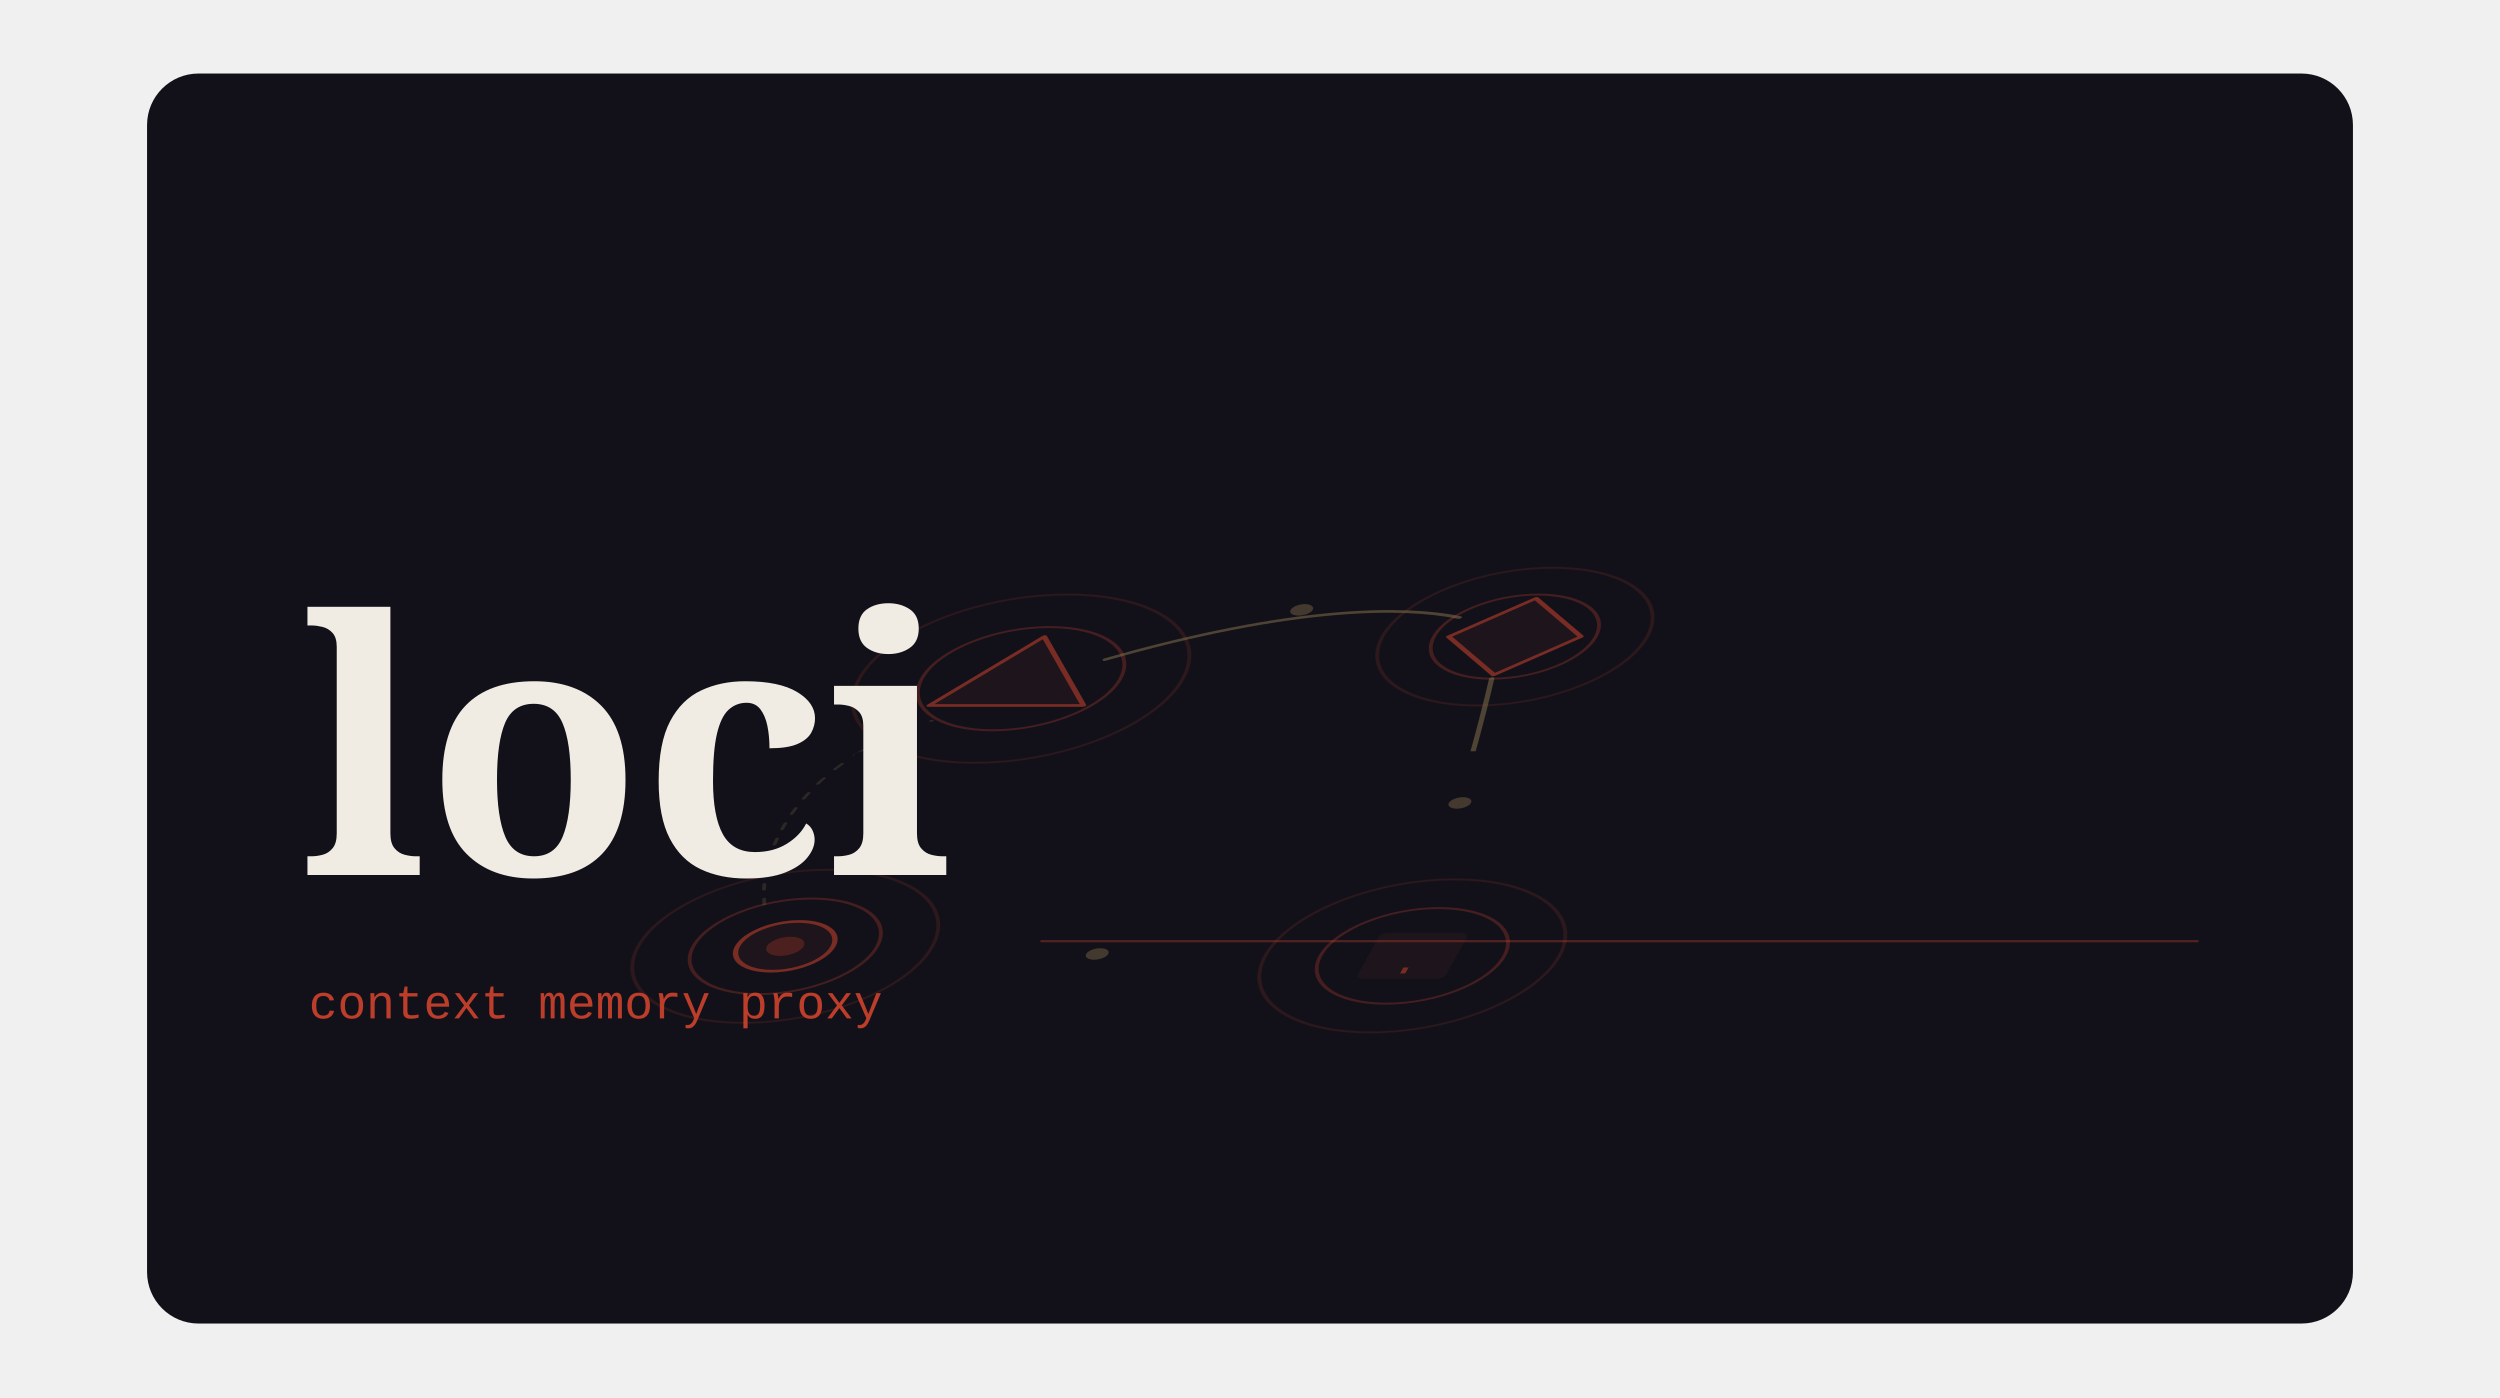
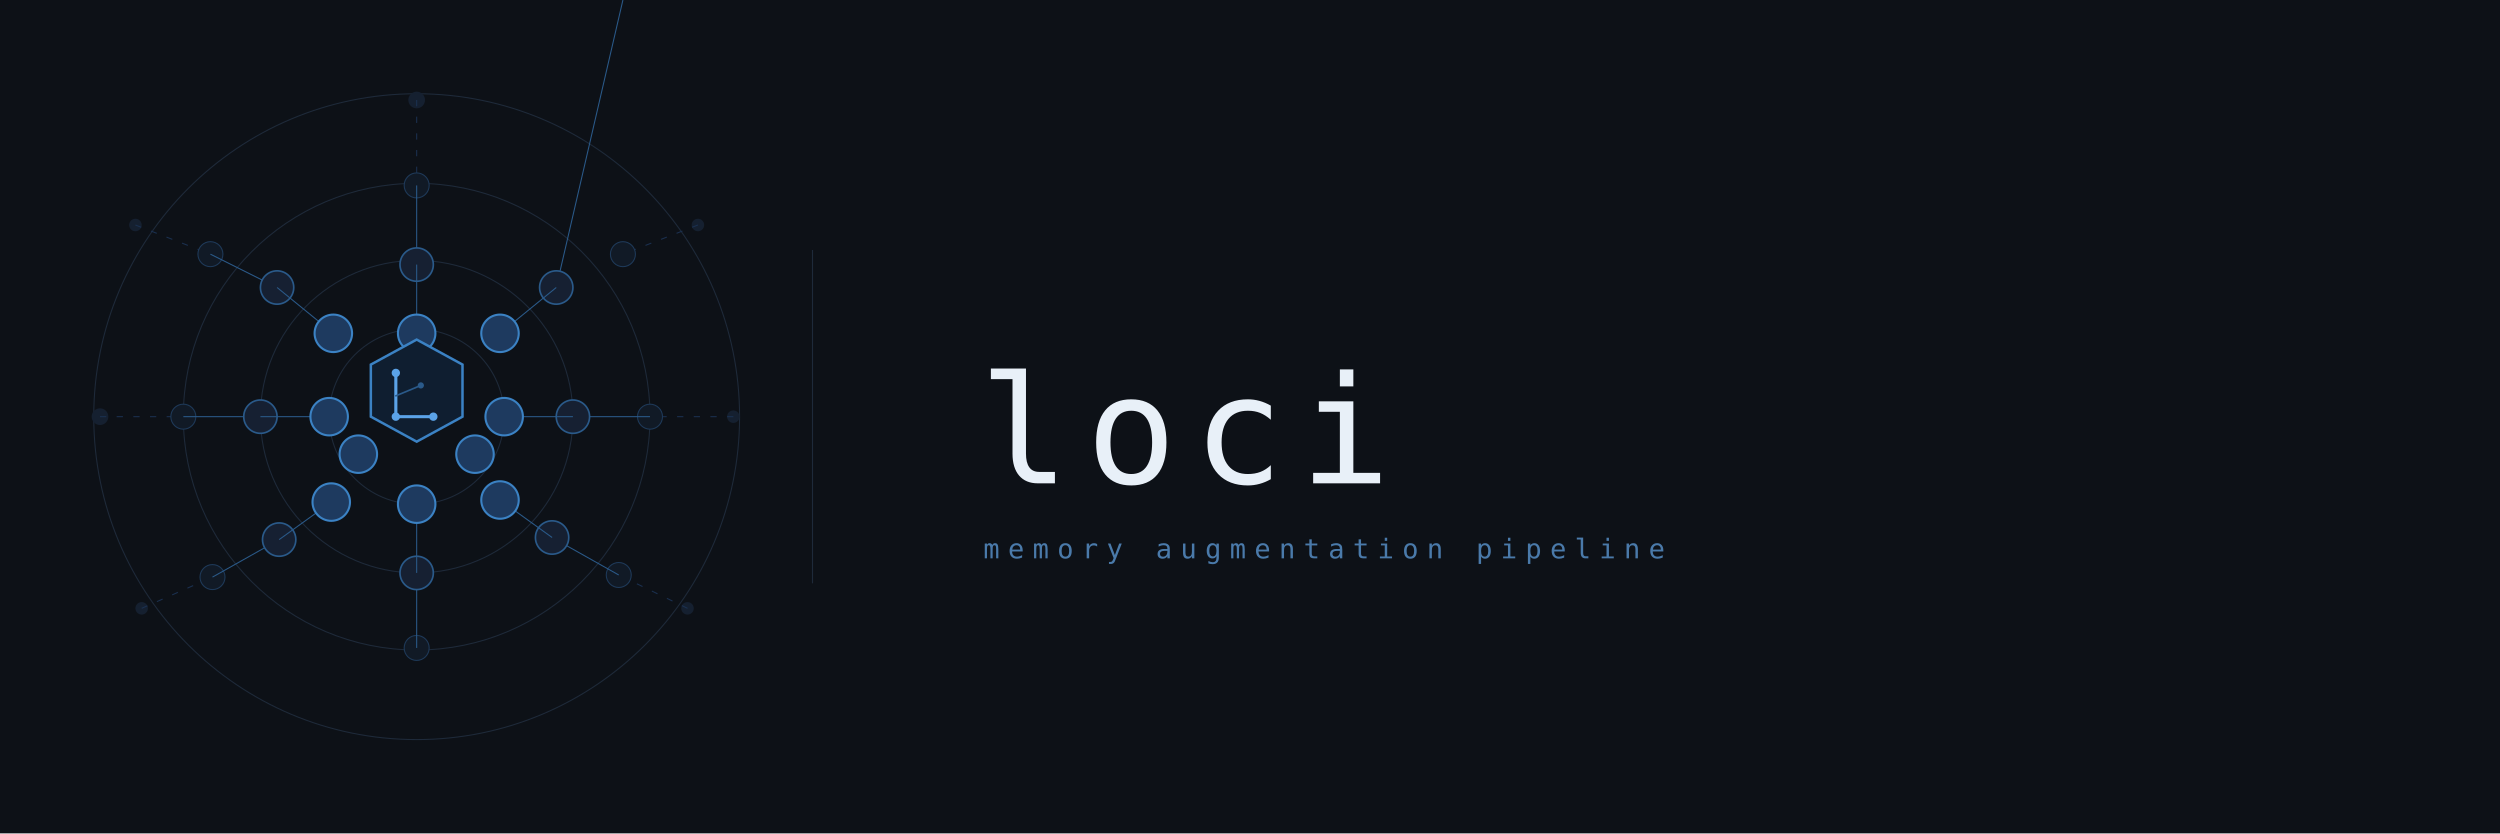
- <svg xmlns="http://www.w3.org/2000/svg" width="100%" viewBox="0 0 680 380">
+ <svg xmlns="http://www.w3.org/2000/svg" width="1200" height="400" viewBox="0 0 1200 400">
  <defs>
-     <mask id="imagine-text-gaps-5broa7" maskUnits="userSpaceOnUse">
-       <rect x="0" y="0" width="680" height="380" fill="white" />
-       <rect x="78" y="147.969" width="205.016" height="113.078" fill="black" rx="2" />
-       <rect x="80" y="264.172" width="259.031" height="18.734" fill="black" rx="2" />
-     </mask>
+     <style>
+       .bg { fill: #0d1117; }
+       .ring { fill: none; stroke: #1e2a3a; stroke-width: 0.5; }
+       .node-outer { fill: #111a26; stroke: #1e3a5a; stroke-width: 0.5; }
+       .node-inner { fill: #162032; stroke: #2a5a8a; stroke-width: 0.8; }
+       .node-core { fill: #1e3a5f; stroke: #3b82c4; stroke-width: 1; }
+       .connector { fill: none; stroke: #2a5a8a; stroke-width: 0.5; }
+       .connector-faint { fill: none; stroke: #1a3050; stroke-width: 0.5; stroke-dasharray: 3 5; }
+       .dot-dim { fill: #152030; }
+       .glyph-stroke { fill: none; stroke: #5ba3e8; stroke-width: 1.5; stroke-linecap: round; stroke-linejoin: round; }
+       .glyph-dim { fill: none; stroke: #2a5a8a; stroke-width: 0.8; stroke-linecap: round; stroke-linejoin: round; }
+       .label-main { font-family: 'SF Mono', 'Fira Mono', monospace; font-size: 72px; font-weight: 400; fill: #e8f0f8; letter-spacing: 8px; }
+       .label-sub { font-family: 'SF Mono', 'Fira Mono', monospace; font-size: 13px; font-weight: 400; fill: #4a7aaa; letter-spacing: 4px; }
+     </style>
  </defs>
-   <rect x="40" y="20" width="600" height="340" rx="14" style="fill:rgb(18, 17, 26);stroke:none;color:rgb(255, 255, 255);stroke-width:1px;stroke-linecap:butt;stroke-linejoin:miter;opacity:1;font-family:&quot;Anthropic Sans&quot;, -apple-system, BlinkMacSystemFont, &quot;Segoe UI&quot;, sans-serif;font-size:16px;font-weight:400;text-anchor:start;dominant-baseline:auto" />
-   <g transform="translate(340,195) scale(1,0.52) skewX(-16) translate(-180,-130)" opacity="0.55" style="fill:rgb(0, 0, 0);stroke:none;color:rgb(255, 255, 255);stroke-width:1px;stroke-linecap:butt;stroke-linejoin:miter;opacity:0.55;font-family:&quot;Anthropic Sans&quot;, -apple-system, BlinkMacSystemFont, &quot;Segoe UI&quot;, sans-serif;font-size:16px;font-weight:400;text-anchor:start;dominant-baseline:auto">
-     <circle cx="112" cy="110" r="44" opacity="0.25" style="fill:none;stroke:rgb(206, 66, 43);color:rgb(255, 255, 255);stroke-width:1px;stroke-linecap:butt;stroke-linejoin:miter;opacity:0.25;font-family:&quot;Anthropic Sans&quot;, -apple-system, BlinkMacSystemFont, &quot;Segoe UI&quot;, sans-serif;font-size:16px;font-weight:400;text-anchor:start;dominant-baseline:auto" />
-     <circle cx="112" cy="110" r="27" opacity="0.5" style="fill:none;stroke:rgb(206, 66, 43);color:rgb(255, 255, 255);stroke-width:1px;stroke-linecap:butt;stroke-linejoin:miter;opacity:0.5;font-family:&quot;Anthropic Sans&quot;, -apple-system, BlinkMacSystemFont, &quot;Segoe UI&quot;, sans-serif;font-size:16px;font-weight:400;text-anchor:start;dominant-baseline:auto" />
-     <polygon points="112,88 133,124 91,124" style="fill:rgb(206, 66, 43);stroke:none;color:rgb(255, 255, 255);stroke-width:1px;stroke-linecap:butt;stroke-linejoin:miter;opacity:0.12;font-family:&quot;Anthropic Sans&quot;, -apple-system, BlinkMacSystemFont, &quot;Segoe UI&quot;, sans-serif;font-size:16px;font-weight:400;text-anchor:start;dominant-baseline:auto" />
-     <polygon points="112,88 133,124 91,124" style="fill:none;stroke:rgb(206, 66, 43);color:rgb(255, 255, 255);stroke-width:1.4px;stroke-linecap:round;stroke-linejoin:round;opacity:1;font-family:&quot;Anthropic Sans&quot;, -apple-system, BlinkMacSystemFont, &quot;Segoe UI&quot;, sans-serif;font-size:16px;font-weight:400;text-anchor:start;dominant-baseline:auto" />
-     <circle cx="240" cy="88" r="36" opacity="0.25" style="fill:none;stroke:rgb(206, 66, 43);color:rgb(255, 255, 255);stroke-width:1px;stroke-linecap:butt;stroke-linejoin:miter;opacity:0.25;font-family:&quot;Anthropic Sans&quot;, -apple-system, BlinkMacSystemFont, &quot;Segoe UI&quot;, sans-serif;font-size:16px;font-weight:400;text-anchor:start;dominant-baseline:auto" />
-     <circle cx="240" cy="88" r="22" opacity="0.5" style="fill:none;stroke:rgb(206, 66, 43);color:rgb(255, 255, 255);stroke-width:1px;stroke-linecap:butt;stroke-linejoin:miter;opacity:0.5;font-family:&quot;Anthropic Sans&quot;, -apple-system, BlinkMacSystemFont, &quot;Segoe UI&quot;, sans-serif;font-size:16px;font-weight:400;text-anchor:start;dominant-baseline:auto" />
-     <polygon points="240,68 258,88 240,108 222,88" style="fill:rgb(206, 66, 43);stroke:none;color:rgb(255, 255, 255);stroke-width:1px;stroke-linecap:butt;stroke-linejoin:miter;opacity:0.12;font-family:&quot;Anthropic Sans&quot;, -apple-system, BlinkMacSystemFont, &quot;Segoe UI&quot;, sans-serif;font-size:16px;font-weight:400;text-anchor:start;dominant-baseline:auto" />
-     <polygon points="240,68 258,88 240,108 222,88" style="fill:none;stroke:rgb(206, 66, 43);color:rgb(255, 255, 255);stroke-width:1.4px;stroke-linecap:round;stroke-linejoin:round;opacity:1;font-family:&quot;Anthropic Sans&quot;, -apple-system, BlinkMacSystemFont, &quot;Segoe UI&quot;, sans-serif;font-size:16px;font-weight:400;text-anchor:start;dominant-baseline:auto" />
-     <circle cx="88" cy="250" r="40" opacity="0.25" style="fill:none;stroke:rgb(206, 66, 43);color:rgb(255, 255, 255);stroke-width:1px;stroke-linecap:butt;stroke-linejoin:miter;opacity:0.25;font-family:&quot;Anthropic Sans&quot;, -apple-system, BlinkMacSystemFont, &quot;Segoe UI&quot;, sans-serif;font-size:16px;font-weight:400;text-anchor:start;dominant-baseline:auto" />
-     <circle cx="88" cy="250" r="25" opacity="0.5" style="fill:none;stroke:rgb(206, 66, 43);color:rgb(255, 255, 255);stroke-width:1px;stroke-linecap:butt;stroke-linejoin:miter;opacity:0.5;font-family:&quot;Anthropic Sans&quot;, -apple-system, BlinkMacSystemFont, &quot;Segoe UI&quot;, sans-serif;font-size:16px;font-weight:400;text-anchor:start;dominant-baseline:auto" />
-     <circle cx="88" cy="250" r="13" style="fill:rgb(206, 66, 43);stroke:none;color:rgb(255, 255, 255);stroke-width:1px;stroke-linecap:butt;stroke-linejoin:miter;opacity:0.12;font-family:&quot;Anthropic Sans&quot;, -apple-system, BlinkMacSystemFont, &quot;Segoe UI&quot;, sans-serif;font-size:16px;font-weight:400;text-anchor:start;dominant-baseline:auto" />
-     <circle cx="88" cy="250" r="13" style="fill:none;stroke:rgb(206, 66, 43);color:rgb(255, 255, 255);stroke-width:1.4px;stroke-linecap:round;stroke-linejoin:round;opacity:1;font-family:&quot;Anthropic Sans&quot;, -apple-system, BlinkMacSystemFont, &quot;Segoe UI&quot;, sans-serif;font-size:16px;font-weight:400;text-anchor:start;dominant-baseline:auto" />
-     <circle cx="88" cy="250" r="5" fill="#CE422B" opacity="0.5" style="fill:rgb(206, 66, 43);stroke:none;color:rgb(255, 255, 255);stroke-width:1px;stroke-linecap:butt;stroke-linejoin:miter;opacity:0.5;font-family:&quot;Anthropic Sans&quot;, -apple-system, BlinkMacSystemFont, &quot;Segoe UI&quot;, sans-serif;font-size:16px;font-weight:400;text-anchor:start;dominant-baseline:auto" />
-     <circle cx="260" cy="255" r="40" opacity="0.25" style="fill:none;stroke:rgb(206, 66, 43);color:rgb(255, 255, 255);stroke-width:1px;stroke-linecap:butt;stroke-linejoin:miter;opacity:0.25;font-family:&quot;Anthropic Sans&quot;, -apple-system, BlinkMacSystemFont, &quot;Segoe UI&quot;, sans-serif;font-size:16px;font-weight:400;text-anchor:start;dominant-baseline:auto" />
-     <circle cx="260" cy="255" r="25" opacity="0.5" style="fill:none;stroke:rgb(206, 66, 43);color:rgb(255, 255, 255);stroke-width:1px;stroke-linecap:butt;stroke-linejoin:miter;opacity:0.5;font-family:&quot;Anthropic Sans&quot;, -apple-system, BlinkMacSystemFont, &quot;Segoe UI&quot;, sans-serif;font-size:16px;font-weight:400;text-anchor:start;dominant-baseline:auto" />
-     <rect x="248" y="243" width="24" height="24" rx="2" style="fill:rgb(206, 66, 43);stroke:none;color:rgb(255, 255, 255);stroke-width:1px;stroke-linecap:butt;stroke-linejoin:miter;opacity:0.12;font-family:&quot;Anthropic Sans&quot;, -apple-system, BlinkMacSystemFont, &quot;Segoe UI&quot;, sans-serif;font-size:16px;font-weight:400;text-anchor:start;dominant-baseline:auto" />
-     <line x1="260" y1="237" x2="260" y2="273" mask="url(#imagine-text-gaps-5broa7)" style="fill:none;stroke:rgb(206, 66, 43);color:rgb(255, 255, 255);stroke-width:1.4px;stroke-linecap:round;stroke-linejoin:round;opacity:1;font-family:&quot;Anthropic Sans&quot;, -apple-system, BlinkMacSystemFont, &quot;Segoe UI&quot;, sans-serif;font-size:16px;font-weight:400;text-anchor:start;dominant-baseline:auto" />
-     <line x1="242" y1="255" x2="278" y2="255" mask="url(#imagine-text-gaps-5broa7)" style="fill:none;stroke:rgb(206, 66, 43);color:rgb(255, 255, 255);stroke-width:1.4px;stroke-linecap:round;stroke-linejoin:round;opacity:1;font-family:&quot;Anthropic Sans&quot;, -apple-system, BlinkMacSystemFont, &quot;Segoe UI&quot;, sans-serif;font-size:16px;font-weight:400;text-anchor:start;dominant-baseline:auto" />
-     <path d="M132,100 C175,72 205,72 222,78" style="fill:none;stroke:rgb(240, 201, 122);color:rgb(255, 255, 255);stroke-width:1.4px;stroke-linecap:round;stroke-linejoin:round;opacity:0.5;font-family:&quot;Anthropic Sans&quot;, -apple-system, BlinkMacSystemFont, &quot;Segoe UI&quot;, sans-serif;font-size:16px;font-weight:400;text-anchor:start;dominant-baseline:auto" />
-     <path d="M240,110 C248,158 252,198 258,233" mask="url(#imagine-text-gaps-5broa7)" style="fill:none;stroke:rgb(240, 201, 122);color:rgb(255, 255, 255);stroke-width:1.4px;stroke-linecap:round;stroke-linejoin:round;opacity:0.5;font-family:&quot;Anthropic Sans&quot;, -apple-system, BlinkMacSystemFont, &quot;Segoe UI&quot;, sans-serif;font-size:16px;font-weight:400;text-anchor:start;dominant-baseline:auto" />
-     <path d="M236,255 C210,255 148,252 114,252" mask="url(#imagine-text-gaps-5broa7)" style="fill:none;stroke:rgb(240, 201, 122);color:rgb(255, 255, 255);stroke-width:1.4px;stroke-linecap:round;stroke-linejoin:round;opacity:0.5;font-family:&quot;Anthropic Sans&quot;, -apple-system, BlinkMacSystemFont, &quot;Segoe UI&quot;, sans-serif;font-size:16px;font-weight:400;text-anchor:start;dominant-baseline:auto" />
-     <path d="M76,228 C64,192 68,150 94,132" mask="url(#imagine-text-gaps-5broa7)" style="fill:none;stroke:rgb(240, 201, 122);color:rgb(255, 255, 255);stroke-width:1px;stroke-dasharray:3px, 5px;stroke-linecap:round;stroke-linejoin:miter;opacity:0.22;font-family:&quot;Anthropic Sans&quot;, -apple-system, BlinkMacSystemFont, &quot;Segoe UI&quot;, sans-serif;font-size:16px;font-weight:400;text-anchor:start;dominant-baseline:auto" />
-     <circle cx="178" cy="74" r="3" style="fill:rgb(240, 201, 122);stroke:none;color:rgb(255, 255, 255);stroke-width:1px;stroke-linecap:butt;stroke-linejoin:miter;opacity:0.4;font-family:&quot;Anthropic Sans&quot;, -apple-system, BlinkMacSystemFont, &quot;Segoe UI&quot;, sans-serif;font-size:16px;font-weight:400;text-anchor:start;dominant-baseline:auto" />
-     <circle cx="250" cy="175" r="3" style="fill:rgb(240, 201, 122);stroke:none;color:rgb(255, 255, 255);stroke-width:1px;stroke-linecap:butt;stroke-linejoin:miter;opacity:0.4;font-family:&quot;Anthropic Sans&quot;, -apple-system, BlinkMacSystemFont, &quot;Segoe UI&quot;, sans-serif;font-size:16px;font-weight:400;text-anchor:start;dominant-baseline:auto" />
-     <circle cx="174" cy="254" r="3" style="fill:rgb(240, 201, 122);stroke:none;color:rgb(255, 255, 255);stroke-width:1px;stroke-linecap:butt;stroke-linejoin:miter;opacity:0.4;font-family:&quot;Anthropic Sans&quot;, -apple-system, BlinkMacSystemFont, &quot;Segoe UI&quot;, sans-serif;font-size:16px;font-weight:400;text-anchor:start;dominant-baseline:auto" />
-   </g>
-   <text x="82" y="238" style="fill:rgb(240, 236, 228);stroke:none;color:rgb(255, 255, 255);stroke-width:1px;stroke-linecap:butt;stroke-linejoin:miter;opacity:1;font-family:Georgia, serif;font-size:96px;font-weight:700;text-anchor:start;dominant-baseline:auto">loci</text>
-   <line x1="82" y1="256" x2="598" y2="256" mask="url(#imagine-text-gaps-5broa7)" style="fill:rgb(0, 0, 0);stroke:rgb(206, 66, 43);color:rgb(255, 255, 255);stroke-width:0.6px;stroke-linecap:butt;stroke-linejoin:miter;opacity:0.35;font-family:&quot;Anthropic Sans&quot;, -apple-system, BlinkMacSystemFont, &quot;Segoe UI&quot;, sans-serif;font-size:16px;font-weight:400;text-anchor:start;dominant-baseline:auto" />
-   <text x="84" y="277" style="fill:rgb(206, 66, 43);stroke:none;color:rgb(255, 255, 255);stroke-width:1px;stroke-linecap:butt;stroke-linejoin:miter;opacity:0.9;font-family:&quot;Courier New&quot;, monospace;font-size:13px;font-weight:400;text-anchor:start;dominant-baseline:auto">context memory proxy</text>
+   <rect class="bg" width="1200" height="400" />
+   <circle cx="200" cy="200" r="42" class="ring" />
+   <circle cx="200" cy="200" r="75" class="ring" />
+   <circle cx="200" cy="200" r="112" class="ring" />
+   <circle cx="200" cy="200" r="155" class="ring" />
+   <circle cx="200" cy="48" r="4" class="dot-dim" />
+   <circle cx="335" cy="108" r="3" class="dot-dim" />
+   <circle cx="352" cy="200" r="3" class="dot-dim" />
+   <circle cx="330" cy="292" r="3" class="dot-dim" />
+   <circle cx="65" cy="108" r="3" class="dot-dim" />
+   <circle cx="48" cy="200" r="4" class="dot-dim" />
+   <circle cx="68" cy="292" r="3" class="dot-dim" />
+   <line x1="200" y1="48" x2="200" y2="89" class="connector-faint" />
+   <line x1="335" y1="108" x2="299" y2="122" class="connector-faint" />
+   <line x1="352" y1="200" x2="312" y2="200" class="connector-faint" />
+   <line x1="330" y1="292" x2="297" y2="276" class="connector-faint" />
+   <line x1="65" y1="108" x2="101" y2="122" class="connector-faint" />
+   <line x1="48" y1="200" x2="88" y2="200" class="connector-faint" />
+   <line x1="68" y1="292" x2="102" y2="277" class="connector-faint" />
+   <circle cx="200" cy="89" r="6" class="node-outer" />
+   <circle cx="299" cy="122" r="6" class="node-outer" />
+   <circle cx="312" cy="200" r="6" class="node-outer" />
+   <circle cx="297" cy="276" r="6" class="node-outer" />
+   <circle cx="101" cy="122" r="6" class="node-outer" />
+   <circle cx="88" cy="200" r="6" class="node-outer" />
+   <circle cx="102" cy="277" r="6" class="node-outer" />
+   <circle cx="200" cy="311" r="6" class="node-outer" />
+   <line x1="200" y1="89" x2="200" y2="127" class="connector" />
+   <line x1="299" cy="122" x2="267" y2="138" class="connector" />
+   <line x1="312" y1="200" x2="275" y2="200" class="connector" />
+   <line x1="297" y1="276" x2="265" y2="258" class="connector" />
+   <line x1="101" y1="122" x2="133" y2="138" class="connector" />
+   <line x1="88" y1="200" x2="125" y2="200" class="connector" />
+   <line x1="102" y1="277" x2="134" y2="259" class="connector" />
+   <line x1="200" y1="311" x2="200" y2="275" class="connector" />
+   <circle cx="200" cy="127" r="8" class="node-inner" />
+   <circle cx="267" cy="138" r="8" class="node-inner" />
+   <circle cx="275" cy="200" r="8" class="node-inner" />
+   <circle cx="265" cy="258" r="8" class="node-inner" />
+   <circle cx="133" cy="138" r="8" class="node-inner" />
+   <circle cx="125" cy="200" r="8" class="node-inner" />
+   <circle cx="134" cy="259" r="8" class="node-inner" />
+   <circle cx="200" cy="275" r="8" class="node-inner" />
+   <line x1="200" y1="127" x2="200" y2="160" class="connector" />
+   <line x1="267" y1="138" x2="240" y2="160" class="connector" />
+   <line x1="275" y1="200" x2="242" y2="200" class="connector" />
+   <line x1="265" y1="258" x2="240" y2="240" class="connector" />
+   <line x1="133" y1="138" x2="160" y2="160" class="connector" />
+   <line x1="125" y1="200" x2="158" y2="200" class="connector" />
+   <line x1="134" y1="259" x2="159" y2="241" class="connector" />
+   <line x1="200" y1="275" x2="200" y2="242" class="connector" />
+   <circle cx="200" cy="160" r="9" class="node-core" />
+   <circle cx="240" cy="160" r="9" class="node-core" />
+   <circle cx="242" cy="200" r="9" class="node-core" />
+   <circle cx="240" cy="240" r="9" class="node-core" />
+   <circle cx="160" cy="160" r="9" class="node-core" />
+   <circle cx="158" cy="200" r="9" class="node-core" />
+   <circle cx="159" cy="241" r="9" class="node-core" />
+   <circle cx="200" cy="242" r="9" class="node-core" />
+   <circle cx="228" cy="218" r="9" class="node-core" />
+   <circle cx="172" cy="218" r="9" class="node-core" />
+   <polygon points="200,163 222,175 222,200 200,212 178,200 178,175" fill="#0f1e30" stroke="#3b82c4" stroke-width="1.2" />
+   <polyline points="190,179 190,200 208,200" class="glyph-stroke" />
+   <circle cx="190" cy="179" r="2" fill="#5ba3e8" />
+   <circle cx="190" cy="200" r="2" fill="#5ba3e8" />
+   <circle cx="208" cy="200" r="2" fill="#5ba3e8" />
+   <line x1="190" y1="190" x2="202" y2="185" class="glyph-dim" />
+   <circle cx="202" cy="185" r="1.5" fill="#2a5a8a" />
+   <line x1="390" y1="120" x2="390" y2="280" stroke="#1e2a3a" stroke-width="0.5" />
+   <text x="470" y="232" class="label-main">loci</text>
+   <text x="472" y="268" class="label-sub">memory augmentation pipeline</text>
</svg>
